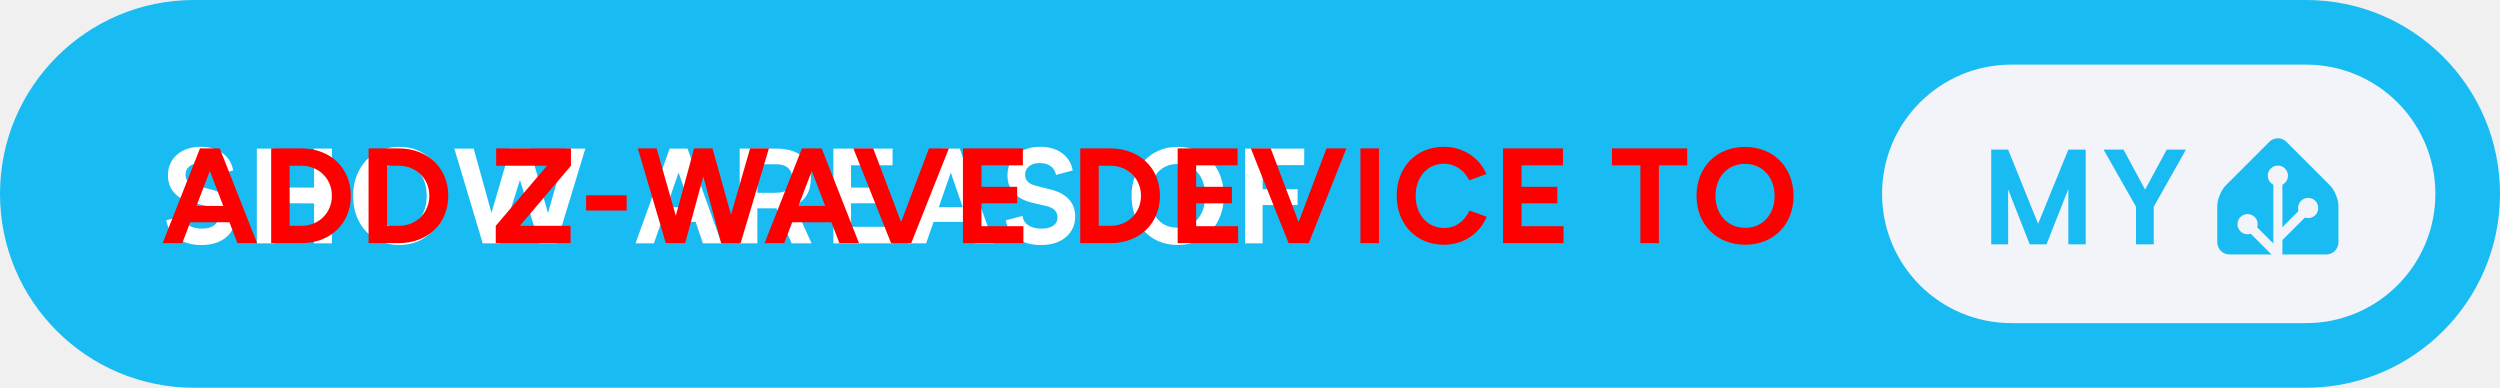
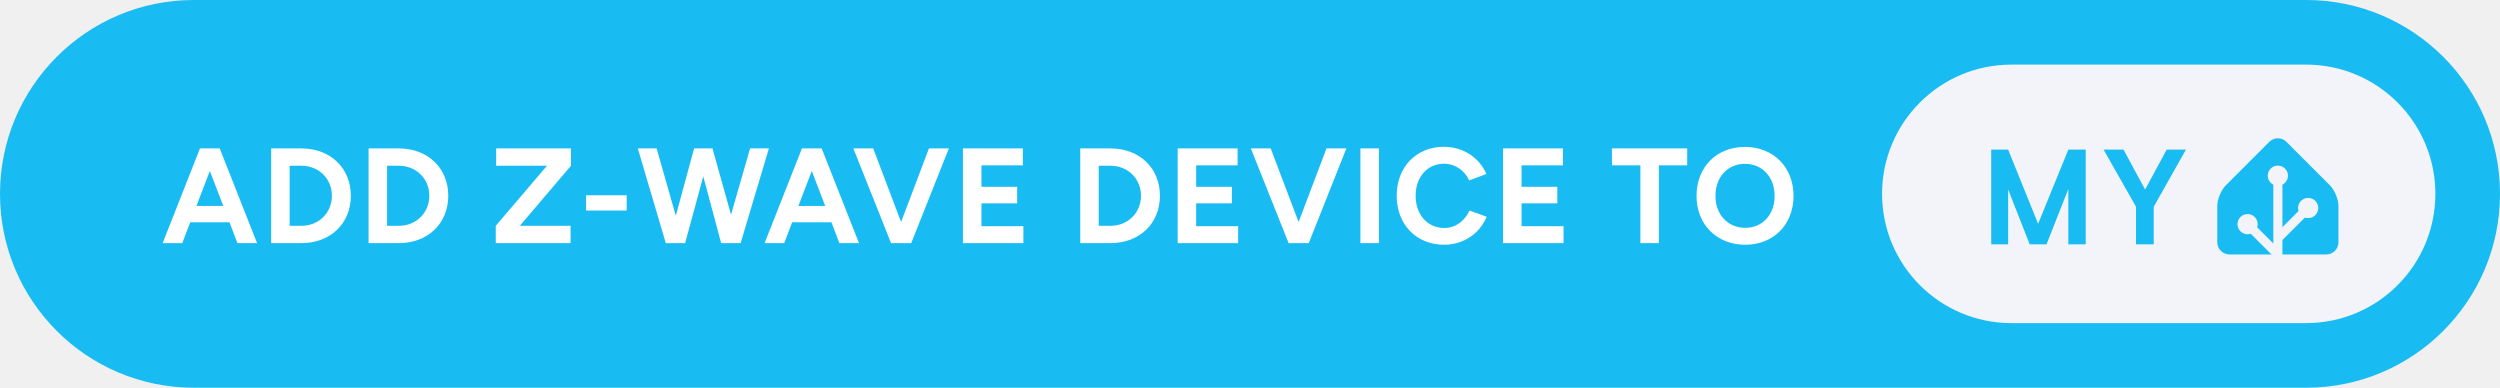
<svg xmlns="http://www.w3.org/2000/svg" width="309.5" height="48" aria-label="Add Z-Wave device to My Home Assistant" style="border-radius:24px" viewBox="0 0 619 96">
  <rect width="619" height="96" fill="#18BCF2" rx="48" />
-   <path fill="#fff" d="M49.706 36.344c2.177 0 3.98.531 5.406 1.593 1.428 1.053 2.303 2.474 2.625 4.266l-4.125 1.094c-.197-.948-.65-1.672-1.359-2.172-.698-.5-1.588-.75-2.672-.75-1.114 0-2 .266-2.656.797-.656.531-.984 1.229-.984 2.094 0 1.364.875 2.27 2.625 2.718l3.765.953c2.021.521 3.526 1.35 4.516 2.485 1 1.125 1.5 2.505 1.5 4.14 0 2.126-.771 3.844-2.313 5.157-1.541 1.302-3.593 1.953-6.156 1.953-2.396 0-4.37-.557-5.922-1.672-1.573-1.135-2.5-2.62-2.781-4.453l4.125-1.078c.135 1 .625 1.776 1.469 2.328.843.542 1.922.812 3.234.812 1.26 0 2.234-.244 2.922-.734.698-.49 1.047-1.177 1.047-2.063 0-1.374-.854-2.291-2.563-2.75l-3.812-.89c-2-.5-3.505-1.333-4.516-2.5-1-1.177-1.5-2.594-1.5-4.25 0-2.094.745-3.797 2.235-5.11 1.5-1.312 3.463-1.968 5.89-1.968Zm13.881.453h4.376v9.625l9.796.031v-9.656h4.422V60.25H77.76v-9.89l-9.796-.063v9.953h-4.375V36.797Zm35.241-.422c2.208-.031 4.188.484 5.938 1.547 1.76 1.052 3.119 2.505 4.078 4.36.958 1.853 1.427 3.926 1.406 6.218.021 2.292-.453 4.37-1.422 6.234-.958 1.855-2.318 3.313-4.078 4.375-1.76 1.052-3.745 1.563-5.953 1.532-2.219 0-4.193-.516-5.922-1.547-1.73-1.042-3.068-2.485-4.016-4.328-.948-1.844-1.421-3.933-1.421-6.266-.021-1.708.25-3.318.812-4.828.563-1.51 1.338-2.802 2.328-3.875 1-1.083 2.214-1.927 3.64-2.531 1.428-.615 2.964-.912 4.61-.891Zm.031 20c2.063 0 3.709-.708 4.938-2.125 1.229-1.427 1.844-3.344 1.844-5.75 0-2.427-.61-4.349-1.829-5.766-1.208-1.416-2.859-2.125-4.953-2.125-2.093 0-3.755.709-4.984 2.125-1.219 1.417-1.828 3.339-1.828 5.766s.61 4.349 1.828 5.766c1.219 1.406 2.88 2.109 4.984 2.109Zm46.069-19.578-7.125 23.453h-4.266l-4.796-15.688-4.954 15.688h-4.265l-7.031-23.453h4.796l4.407 15.906 4.64-15.906h4.844l4.5 15.969 4.578-15.97h4.672Zm27.325 18.14h-8.484l-1.86 5.313h-4.547l8.454-23.453h4.421l8.438 23.453h-4.641l-1.781-5.313Zm-1.281-3.64-2.953-8.578-2.969 8.578h5.922Zm29.975 8.953h-4.938l-3.734-8.672h-4.75v8.672h-4.375V36.797h9.047c2.802 0 4.932.635 6.39 1.906 1.459 1.26 2.188 3.089 2.188 5.484 0 1.626-.354 3.01-1.063 4.157-.697 1.135-1.708 1.968-3.031 2.5l4.266 9.406Zm-4.781-16.063c0-1.093-.339-1.953-1.016-2.578-.667-.625-1.651-.937-2.953-.937h-4.672v7.062h4.641c1.323 0 2.317-.312 2.984-.937.677-.636 1.016-1.505 1.016-2.61Zm24.865 11.97v4.093h-14.687V36.797H221v4.125h-10.281v5.531h9.187v3.875h-9.187v5.828h10.312Zm18.616-1.22h-8.485l-1.859 5.313h-4.547l8.453-23.453h4.422l8.438 23.453h-4.641l-1.781-5.313Zm-1.281-3.64-2.954-8.578-2.968 8.578h5.922Zm19.209-14.953c2.177 0 3.979.531 5.406 1.593 1.427 1.053 2.302 2.474 2.625 4.266l-4.125 1.094c-.198-.948-.651-1.672-1.359-2.172-.698-.5-1.589-.75-2.672-.75-1.115 0-2 .266-2.656.797-.657.531-.985 1.229-.985 2.094 0 1.364.875 2.27 2.625 2.718l3.766.953c2.021.521 3.526 1.35 4.516 2.485 1 1.125 1.5 2.505 1.5 4.14 0 2.126-.771 3.844-2.313 5.157-1.542 1.302-3.594 1.953-6.156 1.953-2.396 0-4.37-.557-5.922-1.672-1.573-1.135-2.5-2.62-2.781-4.453l4.125-1.078c.135 1 .625 1.776 1.468 2.328.844.542 1.922.812 3.235.812 1.26 0 2.234-.244 2.922-.734.698-.49 1.047-1.177 1.047-2.063 0-1.374-.855-2.291-2.563-2.75l-3.812-.89c-2-.5-3.506-1.333-4.516-2.5-1-1.177-1.5-2.594-1.5-4.25 0-2.094.745-3.797 2.234-5.11 1.5-1.312 3.464-1.968 5.891-1.968Zm33.997.031c2.208-.031 4.187.484 5.937 1.547 1.761 1.052 3.12 2.505 4.078 4.36.959 1.853 1.428 3.926 1.407 6.218.021 2.292-.453 4.37-1.422 6.234-.958 1.855-2.318 3.313-4.078 4.375-1.761 1.052-3.745 1.563-5.953 1.532-2.219 0-4.193-.516-5.922-1.547-1.729-1.042-3.068-2.485-4.016-4.328-.948-1.844-1.422-3.933-1.422-6.266-.021-1.708.25-3.318.813-4.828.562-1.51 1.338-2.802 2.328-3.875 1-1.083 2.213-1.927 3.64-2.531 1.428-.615 2.964-.912 4.61-.891Zm.031 20c2.063 0 3.708-.708 4.938-2.125 1.229-1.427 1.843-3.344 1.843-5.75 0-2.427-.609-4.349-1.828-5.766-1.208-1.416-2.859-2.125-4.953-2.125-2.094 0-3.755.709-4.984 2.125-1.219 1.417-1.828 3.339-1.828 5.766s.609 4.349 1.828 5.766c1.218 1.406 2.88 2.109 4.984 2.109Zm21.022-15.484v5.953h8.672l-.031 3.937h-8.641v9.469h-4.344V36.797h14.657l-.032 4.094h-10.281Z" />
-   <path fill="red" d="M40.27 60.2h4.86l1.97-5.16h9.72l1.97 5.16h4.86l-9.24-23.45h-4.9Zm8.37-9.21 3.32-8.65 3.32 8.65Zm18.5 9.21h7.5c7.17 0 12.23-4.86 12.23-11.73 0-6.86-5.06-11.72-12.23-11.72h-7.5Zm7.5-19.16c4.29 0 7.54 3.21 7.54 7.43 0 4.23-3.25 7.44-7.54 7.44h-2.92V41.04ZM91.26 60.2h7.5c7.17 0 12.23-4.86 12.23-11.73 0-6.86-5.06-11.72-12.23-11.72h-7.5Zm7.5-19.16c4.29 0 7.54 3.21 7.54 7.43 0 4.23-3.25 7.44-7.54 7.44h-2.92V41.04Zm23.99 19.16h18.52v-4.29h-12.56l12.66-14.87v-4.29h-18.52v4.29h12.59l-12.69 14.87Zm22.37-8.07h10.05v-3.79h-10.05Zm19.73 8.07h4.79l4.49-16.52 4.43 16.52h4.82l7-23.45h-4.66L181 53.16l-4.59-16.41h-4.55l-4.53 16.68-4.75-16.68h-4.66Zm24.46 0h4.86l1.97-5.16h9.72l1.97 5.16h4.86l-9.24-23.45h-4.89Zm8.37-9.21 3.32-8.65 3.32 8.65Zm22.95 9.21h4.99l9.32-23.45h-4.93l-6.9 18.22-6.9-18.22h-4.92Zm17.79 0h14.97v-4.19h-10.38v-5.66h8.84v-4.09h-8.84v-5.32h10.25v-4.19h-14.84Zm29.05 0h7.5c7.17 0 12.23-4.86 12.23-11.73 0-6.86-5.06-11.72-12.23-11.72h-7.5Zm7.5-19.16c4.29 0 7.54 3.21 7.54 7.43 0 4.23-3.25 7.44-7.54 7.44h-2.92V41.04Zm16.62 19.16h14.97v-4.19h-10.39v-5.66h8.85v-4.09h-8.85v-5.32h10.26v-4.19h-14.84Zm27.47 0h4.99l9.31-23.45h-4.92l-6.91 18.22-6.9-18.22h-4.92Zm17.78 0h4.59V36.75h-4.59Zm20.71.4c4.85 0 8.87-2.81 10.55-6.93l-4.26-1.54c-1.17 2.54-3.35 4.32-6.23 4.32-4.15 0-7.1-3.29-7.1-7.98 0-4.65 2.92-7.93 7-7.93 2.78 0 5.1 1.64 6.27 4.12l4.25-1.58c-1.71-3.99-5.69-6.73-10.52-6.73-6.86 0-11.69 5.02-11.69 12.12 0 7.11 4.86 12.13 11.73 12.13Zm14.6-.4h14.98v-4.19h-10.39v-5.66h8.85v-4.09h-8.85v-5.32h10.25v-4.19h-14.84Zm34.01 0h4.58V40.94h7.01v-4.19h-18.63v4.19h7.04Zm25.99.4c6.97 0 11.93-5.02 11.93-12.09 0-7.1-4.96-12.13-12.03-12.13-7.03 0-11.99 4.99-11.99 12.13 0 7.07 4.99 12.09 12.09 12.09Zm0-4.19c-4.35 0-7.4-3.28-7.4-7.9 0-4.66 3.01-7.94 7.3-7.94 4.32 0 7.34 3.28 7.34 7.94 0 4.62-2.98 7.9-7.24 7.9Z" />
+   <path fill="#fff" d="M40.27 60.2h4.86l1.97-5.16h9.72l1.97 5.16h4.86l-9.24-23.45h-4.9Zm8.37-9.21 3.32-8.65 3.32 8.65Zm18.5 9.21h7.5c7.17 0 12.23-4.86 12.23-11.73 0-6.86-5.06-11.72-12.23-11.72h-7.5Zm7.5-19.16c4.29 0 7.54 3.21 7.54 7.43 0 4.23-3.25 7.44-7.54 7.44h-2.92V41.04ZM91.26 60.2h7.5c7.17 0 12.23-4.86 12.23-11.73 0-6.86-5.06-11.72-12.23-11.72h-7.5Zm7.5-19.16c4.29 0 7.54 3.21 7.54 7.43 0 4.23-3.25 7.44-7.54 7.44h-2.92V41.04Zm23.99 19.16h18.52v-4.29h-12.56l12.66-14.87v-4.29h-18.52v4.29h12.59l-12.69 14.87Zm22.37-8.07h10.05v-3.79h-10.05Zm19.73 8.07h4.79l4.49-16.52 4.43 16.52h4.82l7-23.45h-4.66L181 53.16l-4.59-16.41h-4.55l-4.53 16.68-4.75-16.68h-4.66Zm24.46 0h4.86l1.97-5.16h9.72l1.97 5.16h4.86l-9.24-23.45h-4.89Zm8.37-9.21 3.32-8.65 3.32 8.65Zm22.95 9.21h4.99l9.32-23.45h-4.93l-6.9 18.22-6.9-18.22h-4.92Zm17.79 0h14.97v-4.19h-10.38v-5.66h8.84v-4.09h-8.84v-5.32h10.25v-4.19h-14.84Zm29.05 0h7.5c7.17 0 12.23-4.86 12.23-11.73 0-6.86-5.06-11.72-12.23-11.72h-7.5Zm7.5-19.16c4.29 0 7.54 3.21 7.54 7.43 0 4.23-3.25 7.44-7.54 7.44h-2.92V41.04Zm16.62 19.16h14.97v-4.19h-10.39v-5.66h8.85v-4.09h-8.85v-5.32h10.26v-4.19h-14.84Zm27.47 0h4.99l9.31-23.45h-4.92l-6.91 18.22-6.9-18.22h-4.92Zm17.78 0h4.59V36.75h-4.59Zm20.71.4c4.85 0 8.87-2.81 10.55-6.93l-4.26-1.54c-1.17 2.54-3.35 4.32-6.23 4.32-4.15 0-7.1-3.29-7.1-7.98 0-4.65 2.92-7.93 7-7.93 2.78 0 5.1 1.64 6.27 4.12l4.25-1.58c-1.71-3.99-5.69-6.73-10.52-6.73-6.86 0-11.69 5.02-11.69 12.12 0 7.11 4.86 12.13 11.73 12.13Zm14.6-.4h14.98v-4.19h-10.39v-5.66h8.85v-4.09h-8.85v-5.32h10.25v-4.19h-14.84Zm34.01 0h4.58V40.94h7.01v-4.19h-18.63v4.19h7.04Zm25.99.4c6.97 0 11.93-5.02 11.93-12.09 0-7.1-4.96-12.13-12.03-12.13-7.03 0-11.99 4.99-11.99 12.13 0 7.07 4.99 12.09 12.09 12.09Zm0-4.19c-4.35 0-7.4-3.28-7.4-7.9 0-4.66 3.01-7.94 7.3-7.94 4.32 0 7.34 3.28 7.34 7.94 0 4.62-2.98 7.9-7.24 7.9Z" />
  <g style="transform:translate(122px,0)">
    <rect width="137" height="64" x="344" y="16" fill="#F2F4F9" rx="32" />
    <path fill="#18BCF2" d="M394.419 37.047V60.5h-4.297V46.797L384.716 60.5h-4.157l-5.343-13.594V60.5h-4.188V37.047h4.188l7.422 18.36 7.484-18.36h4.297Zm9.365 0 5.344 9.89 5.344-9.89h4.766l-7.969 14.14V60.5h-4.391v-9.313l-8.031-14.14h4.937ZM457 60c0 1.65-1.35 3-3 3h-24c-1.65 0-3-1.35-3-3v-9c0-1.65.95-3.95 2.12-5.12l10.76-10.76a3 3 0 0 1 4.24 0l10.76 10.76c1.17 1.17 2.12 3.47 2.12 5.12v9Z" />
    <path fill="#F2F4F9" stroke="#F2F4F9" d="M442 45.5a2 2 0 1 0 0-4 2 2 0 0 0 0 4Z" />
    <path fill="#F2F4F9" stroke="#F2F4F9" stroke-miterlimit="10" d="M449.5 53.5a2 2 0 1 0 0-4 2 2 0 0 0 0 4ZM434.5 57.5a2 2 0 1 0 0-4 2 2 0 0 0 0 4Z" />
    <path fill="none" stroke="#F2F4F9" stroke-miterlimit="10" stroke-width="2.25" d="M442 43.48V63l-7.5-7.5M449.5 51.46l-7.41 7.41" />
  </g>
</svg>
